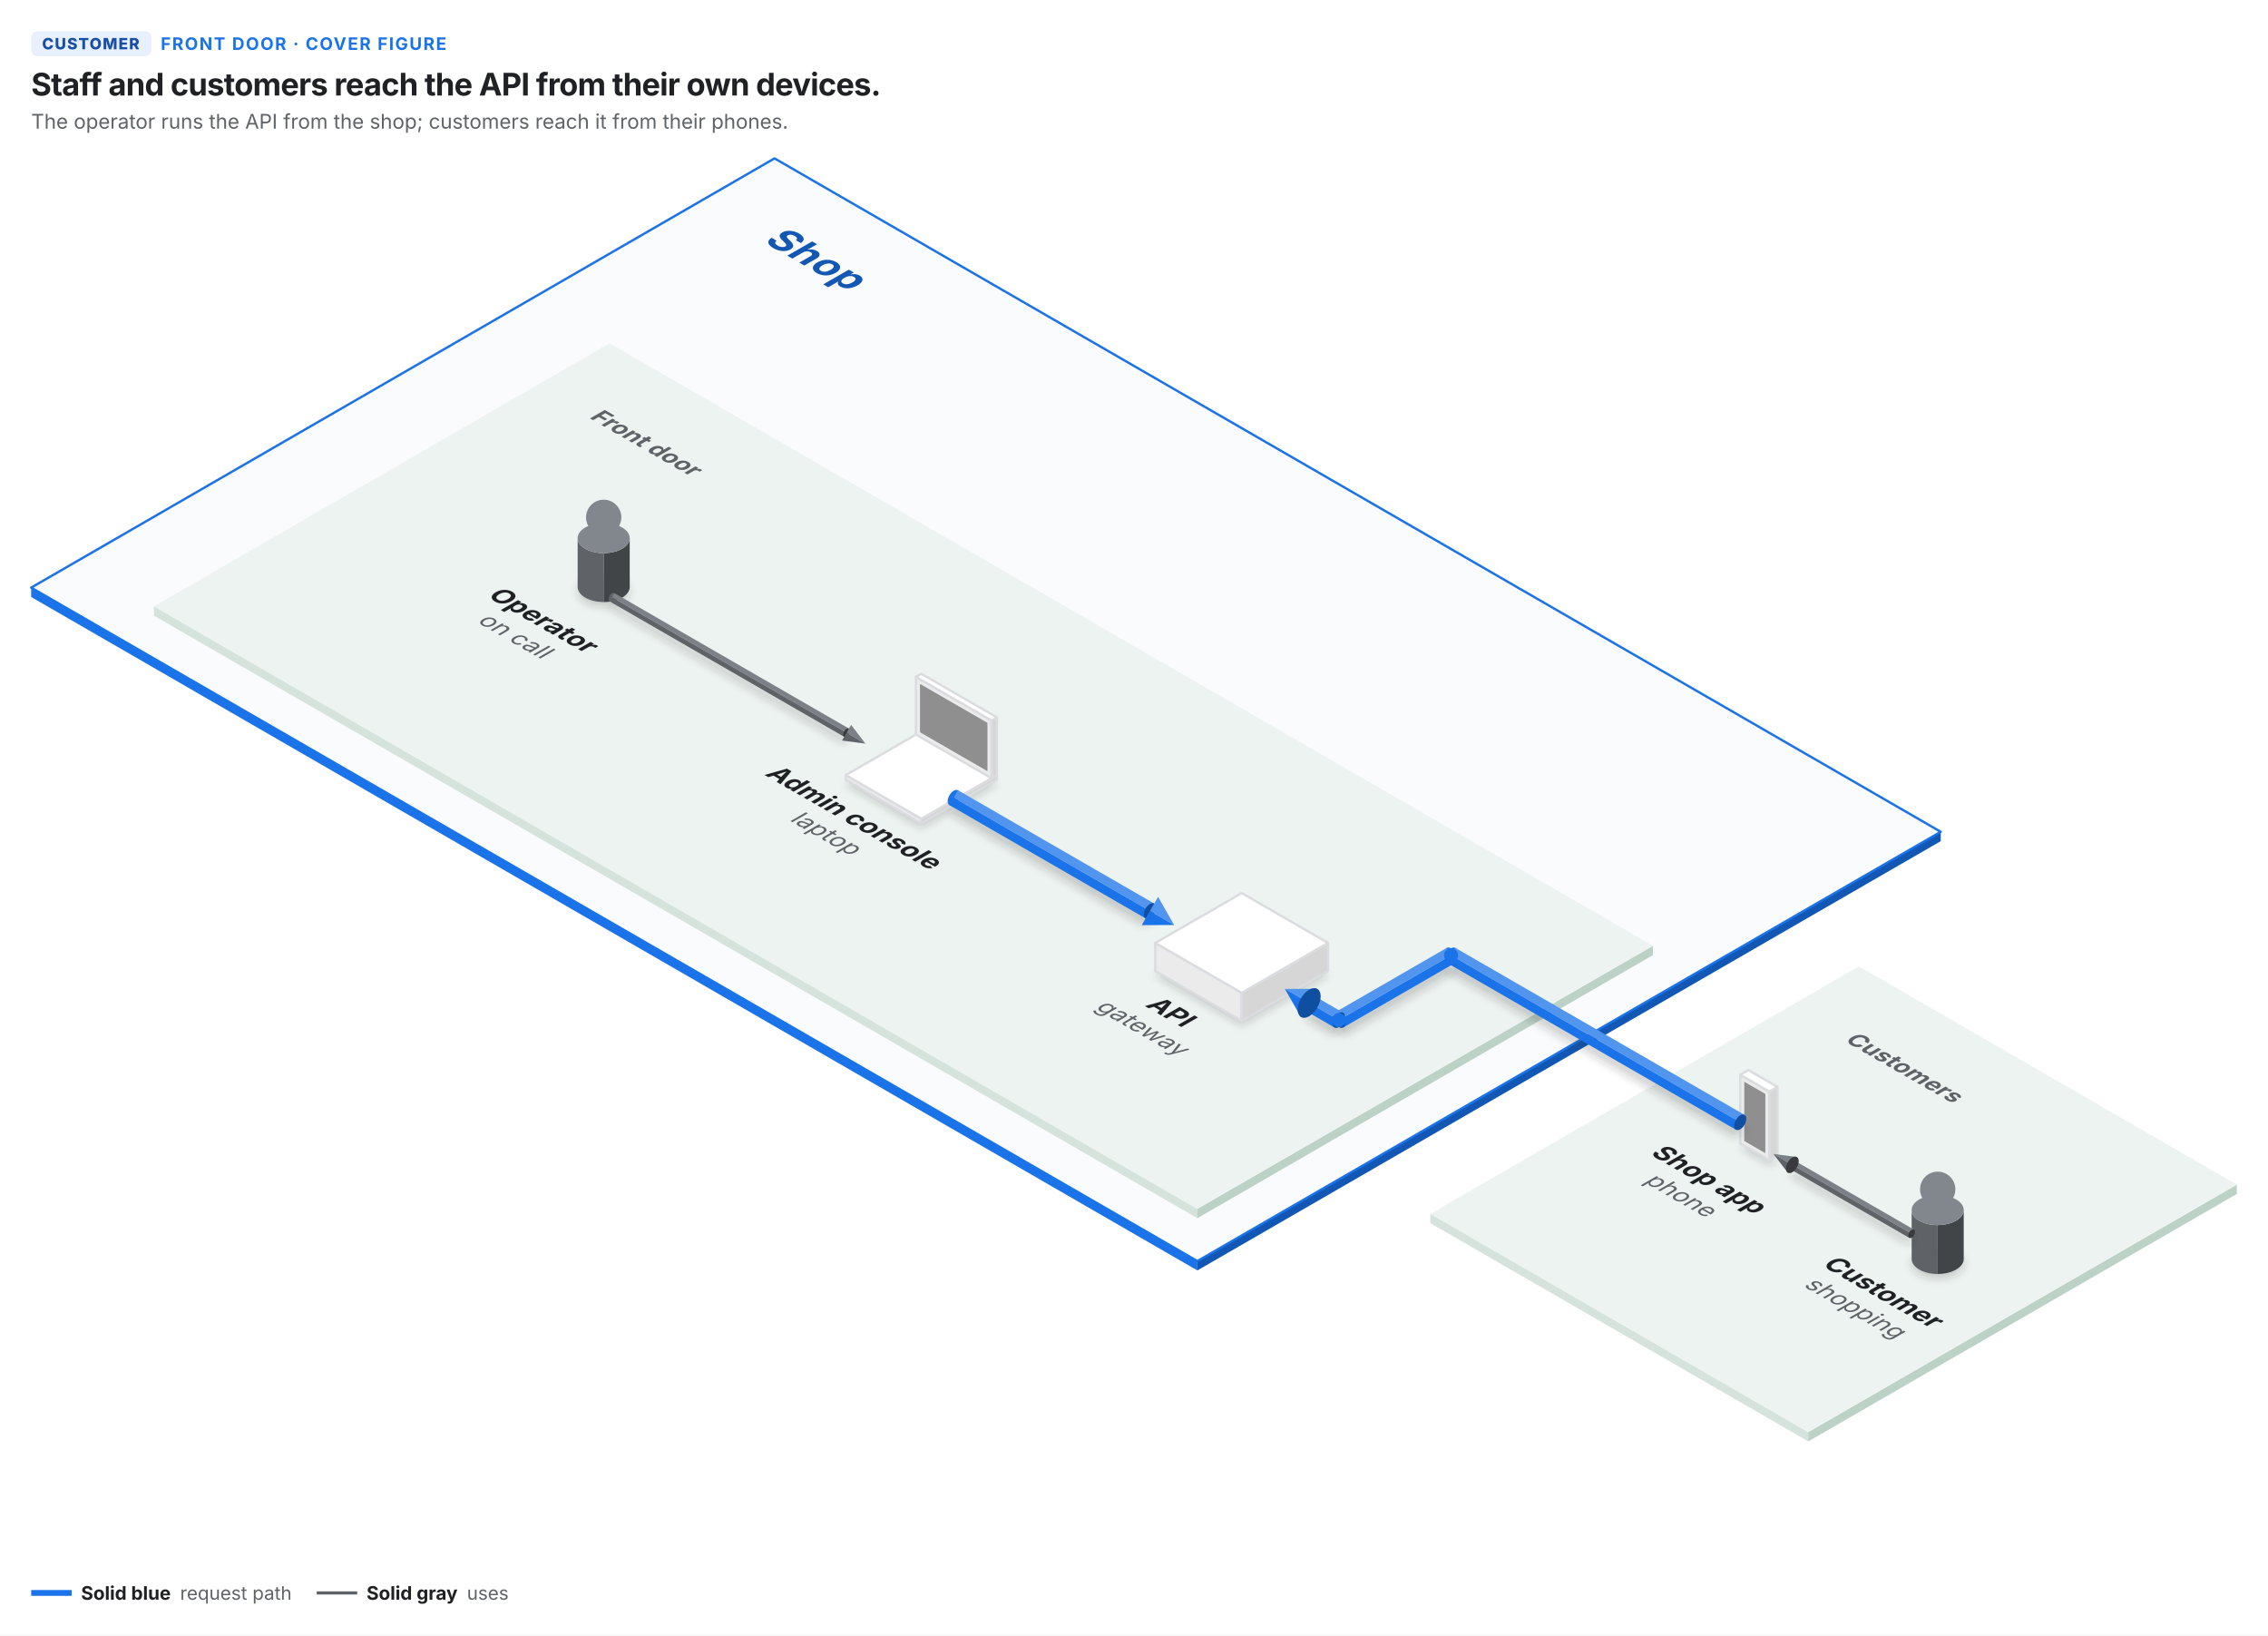
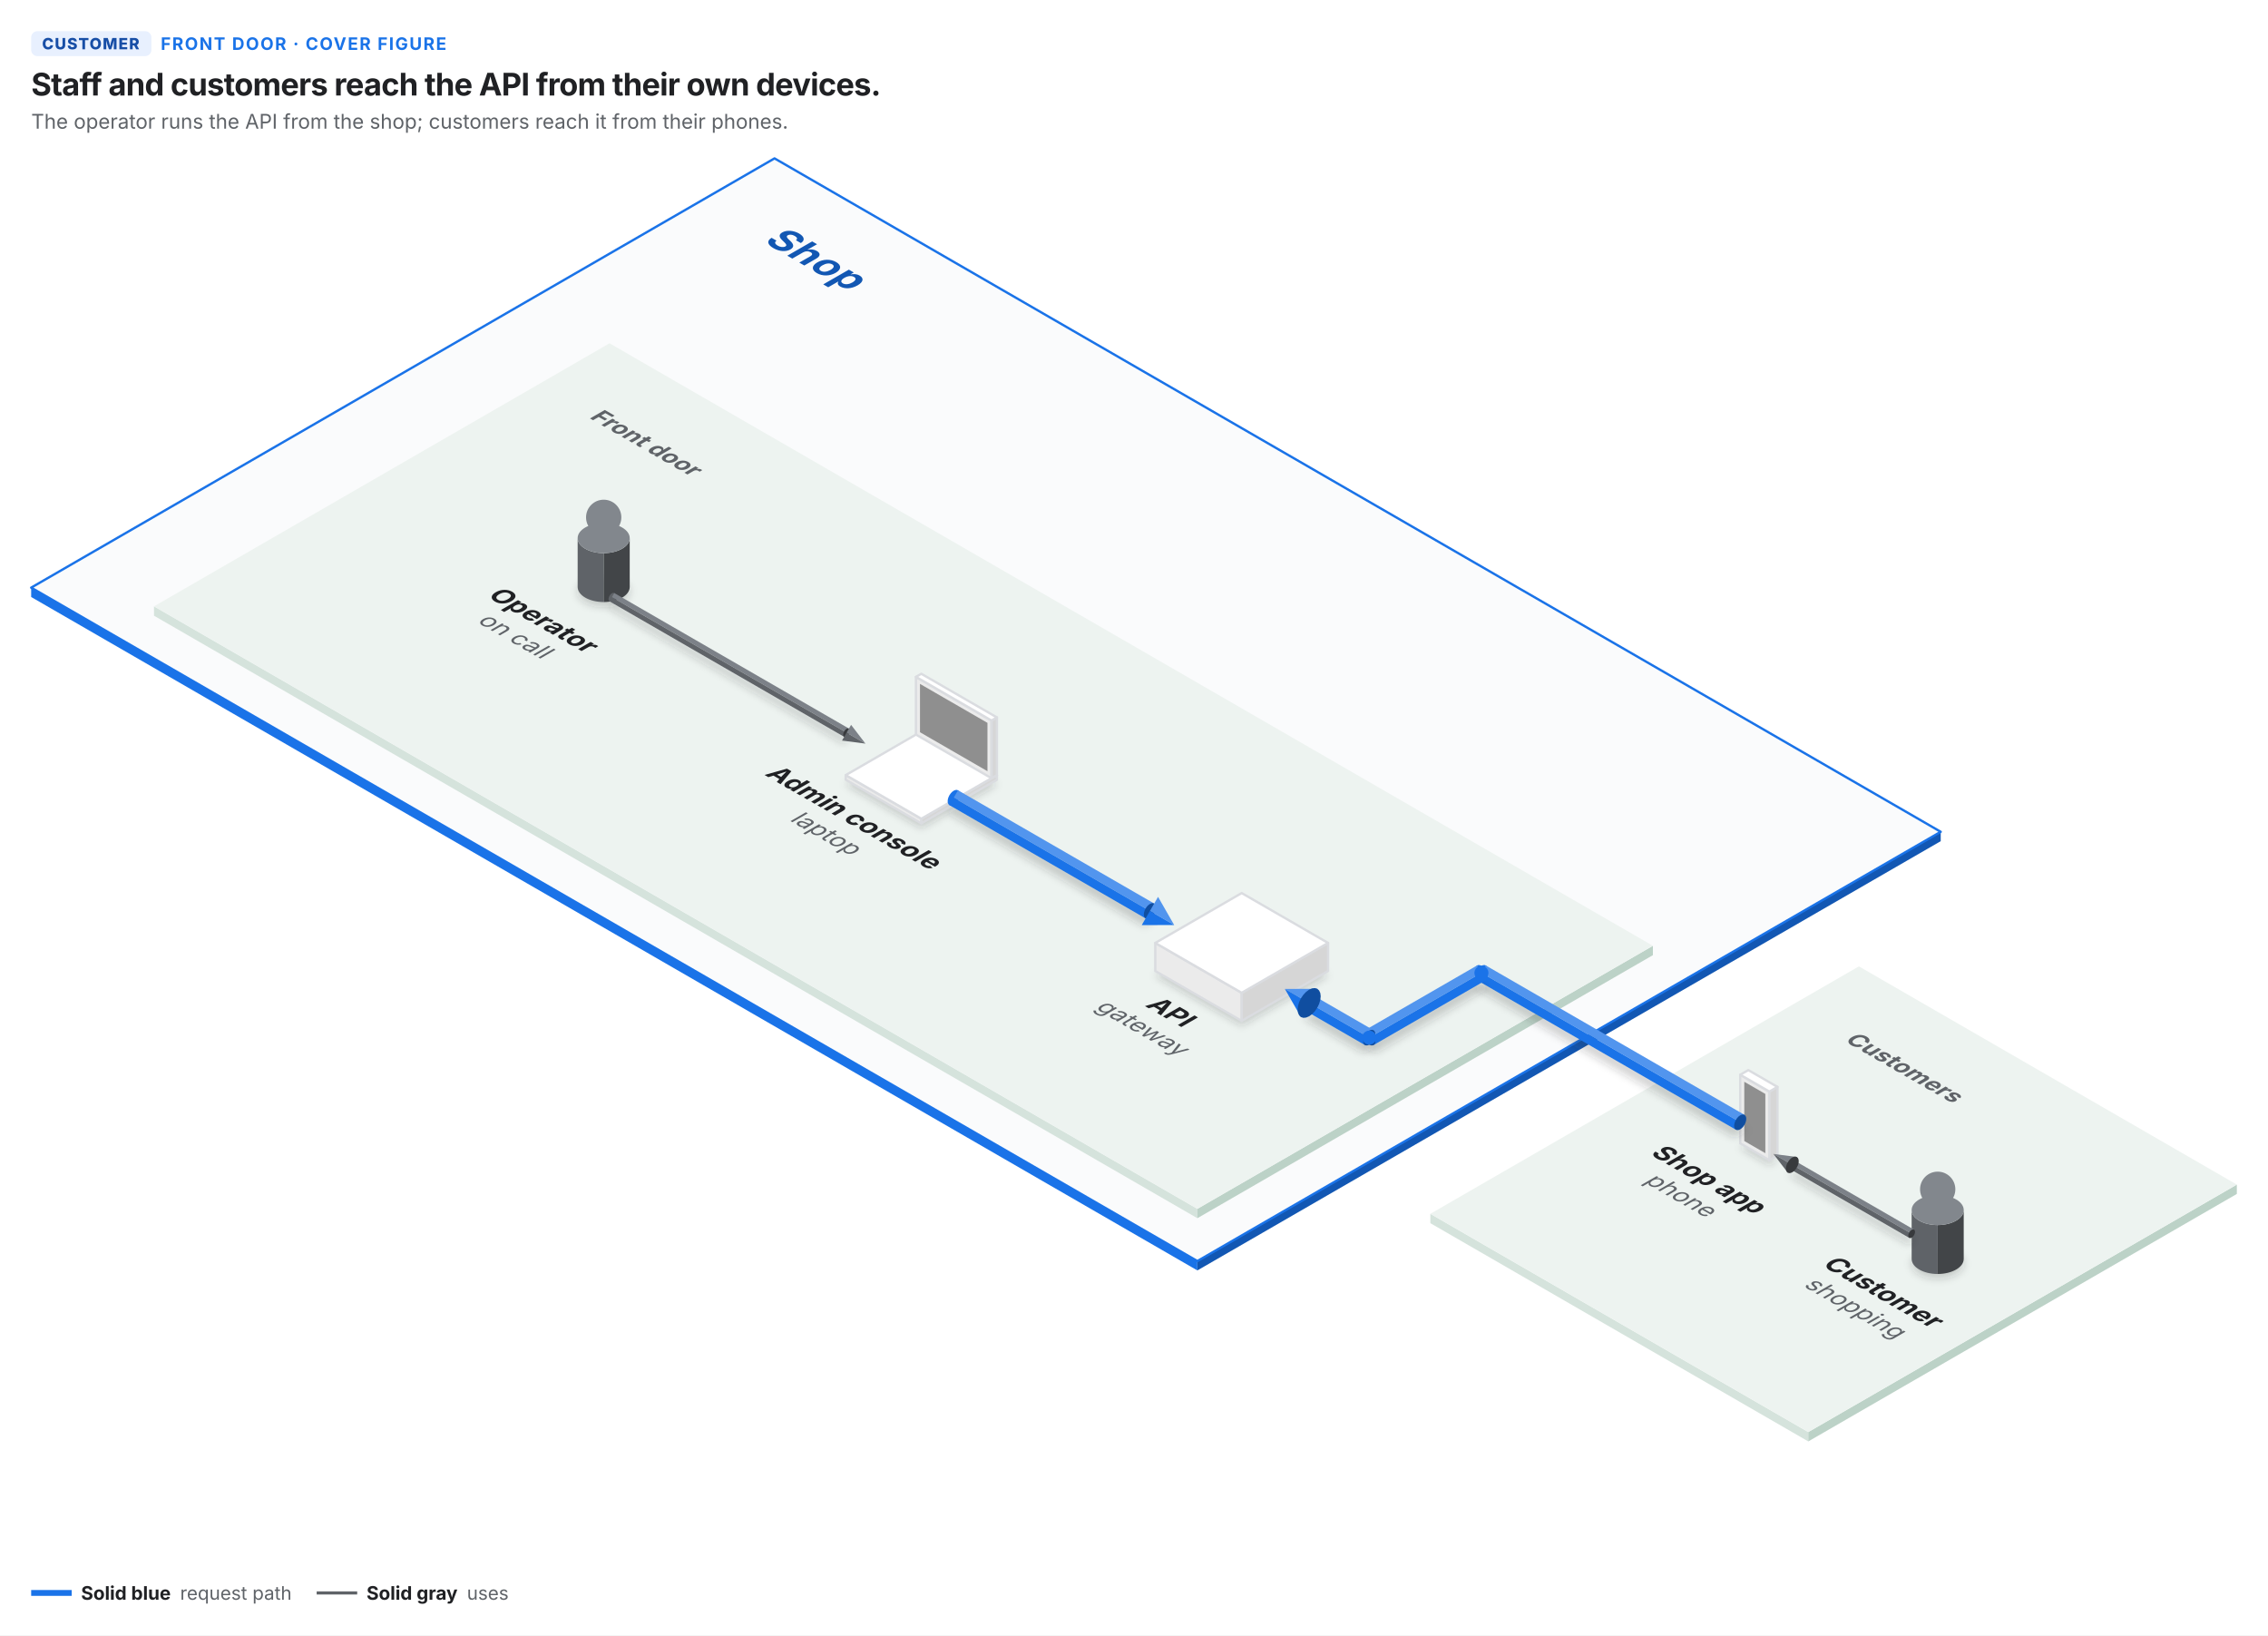
<svg xmlns="http://www.w3.org/2000/svg" width="1455.19" height="1049.06" viewBox="0 0 1455.19 1049.06">
  <rect x="0" y="0" width="1455.19" height="1049.06" fill="#FFFFFF" />
  <defs>
    <filter id="stencil-shadow" x="-50%" y="-50%" width="200%" height="200%">
      <feGaussianBlur stdDeviation="2.5" />
    </filter>
  </defs>
  <g data-id="" data-tag="Page" data-projection="iso">
    <g data-id="/kicker" data-tag="Kicker">
      <rect x="20" y="20" width="77.14" height="16" rx="4" fill="#E8F0FE" />
      <text x="27" y="31.64" xml:space="preserve" font-family="Inter" font-size="10" font-weight="800" letter-spacing="0.7" fill="#174EA6">CUSTOMER</text>
      <text x="103.14" y="32" xml:space="preserve" font-family="Inter" font-size="11" font-weight="700" letter-spacing="0.88" fill="#1A73E8">FRONT DOOR · COVER FIGURE</text>
    </g>
    <g data-id="/title" data-tag="Title">
      <text x="20" y="61.28" xml:space="preserve" font-family="Inter" font-size="20" font-weight="700" letter-spacing="-0.4" fill="#202124">Staff and customers reach the API from their own devices.</text>
    </g>
    <g data-id="/lede" data-tag="Lede">
      <text x="20" y="82.53" xml:space="preserve" font-family="Inter" font-size="13" font-weight="400" fill="#5F6368">The operator runs the API from the shop; customers reach it from their phones.</text>
    </g>
    <g data-id="/body" data-tag="Body">
      <g data-id="/body/0" data-tag="Row">
        <g data-id="/body/0/children/0" data-tag="Zone" data-kind="system">
          <polygon points="20,382.97 768.25,814.97 768.25,808.97 20,376.97" fill="#1A73E8" />
          <polygon points="1245.2,539.6 768.25,814.97 768.25,808.97 1245.2,533.6" fill="#1257B3" />
          <polygon points="496.95,101.6 1245.2,533.6 768.25,808.97 20,376.97" fill="#FAFBFC" stroke="#1A73E8" stroke-width="1.5" stroke-linejoin="round" />
          <g data-plane="6" data-axis="x" transform="matrix(0.87 0.5 -0.87 0.5 567.62 40.8)">
            <text x="69" y="159.14" xml:space="preserve" font-family="Inter" font-size="25.2" font-weight="700" letter-spacing="0.25" fill="#1257B3">Shop</text>
          </g>
          <g data-id="/body/0/children/0/children/0" data-tag="Zone" data-kind="group">
            <polygon points="98.81,394.97 768.25,781.47 768.25,775.47 98.81,388.97" fill="#D5E3DC" />
            <polygon points="1060.53,612.72 768.25,781.47 768.25,775.47 1060.53,606.72" fill="#BCD2C7" />
            <polygon points="391.09,220.22 1060.53,606.72 768.25,775.47 98.81,388.97" fill="#EDF3F0" />
            <g data-plane="12" data-axis="x" transform="matrix(0.87 0.5 -0.87 0.5 567.62 34.8)">
              <text x="124" y="342.3" xml:space="preserve" font-family="Inter" font-size="15" font-weight="700" fill="#5F6368">Front door</text>
            </g>
            <g data-id="/body/0/children/0/children/0/children/0" data-tag="Row">
              <g data-id="/body/0/children/0/children/0/children/0/children/0" data-tag="Pcard">
                <ellipse cx="387.34" cy="379.55" rx="16.71" ry="9.64" fill="#202124" fill-opacity="0.2" filter="url(#stencil-shadow)" />
                <path d="M 370.63 376.55 A 16.71 9.64 0 0 0 387.34 386.2 L 387.34 354.84 A 16.71 9.64 0 0 1 370.63 345.19 Z" fill="#5F6368" />
                <path d="M 387.34 386.2 A 16.71 9.64 0 0 0 404.04 376.55 L 404.04 345.19 A 16.71 9.64 0 0 1 387.34 354.84 Z" fill="#424548" />
                <ellipse cx="387.34" cy="345.19" rx="16.71" ry="9.64" fill="#82878D" />
                <circle cx="387.34" cy="331.87" r="11.32" fill="#82878D" />
                <g data-plane="12" data-axis="x" transform="matrix(0.87 0.5 -0.87 0.5 567.62 34.8)">
                  <text x="200.93" y="494.63" xml:space="preserve" font-family="Inter" font-size="16.9" font-weight="700" fill="#202124">Operator</text>
                  <text x="213.5" y="514.65" xml:space="preserve" font-family="Inter" font-size="15.6" font-weight="400" fill="#5F6368">on call</text>
                </g>
              </g>
              <g data-id="/body/0/children/0/children/0/children/0/children/1" data-tag="Pcard">
                <polygon points="591.14,475.22 639.64,503.22 591.14,531.22 542.65,503.22" fill="#202124" fill-opacity="0.2" filter="url(#stencil-shadow)" />
                <polygon points="542.65,500.22 591.14,528.22 591.14,525.22 542.65,497.22" fill="#EBEBEB" stroke="#DADCE0" stroke-width="1.5" stroke-linejoin="round" />
                <polygon points="639.64,500.22 591.14,528.22 591.14,525.22 639.64,497.22" fill="#D6D6D6" stroke="#DADCE0" stroke-width="1.5" stroke-linejoin="round" />
                <polygon points="591.14,469.22 639.64,497.22 591.14,525.22 542.65,497.22" fill="#FFFFFF" stroke="#DADCE0" stroke-width="1.5" stroke-linejoin="round" />
                <polygon points="587.68,471.22 636.18,499.22 636.18,462.22 587.68,434.22" fill="#EBEBEB" stroke="#DADCE0" stroke-width="1.5" stroke-linejoin="round" />
                <polygon points="639.64,497.22 636.18,499.22 636.18,462.22 639.64,460.22" fill="#D6D6D6" stroke="#DADCE0" stroke-width="1.5" stroke-linejoin="round" />
                <polygon points="591.14,432.22 639.64,460.22 636.18,462.22 587.68,434.22" fill="#FFFFFF" stroke="#DADCE0" stroke-width="1.5" stroke-linejoin="round" />
                <polygon points="590.28,438.72 633.58,463.72 633.58,494.72 590.28,469.72" fill="#8F8F8F" />
                <g data-plane="12" data-axis="x" transform="matrix(0.87 0.5 -0.87 0.5 567.62 34.8)">
                  <text x="417.64" y="506.63" xml:space="preserve" font-family="Inter" font-size="16.9" font-weight="700" fill="#202124">Admin console</text>
                  <text x="456.03" y="526.65" xml:space="preserve" font-family="Inter" font-size="15.6" font-weight="400" fill="#5F6368">laptop</text>
                </g>
              </g>
              <g data-id="/body/0/children/0/children/0/children/0/children/2" data-tag="Pcard">
                <polygon points="796.68,593.89 852.11,625.89 796.68,657.89 741.25,625.89" fill="#202124" fill-opacity="0.2" filter="url(#stencil-shadow)" />
                <polygon points="741.25,622.89 796.68,654.89 796.68,636.89 741.25,604.89" fill="#EBEBEB" stroke="#DADCE0" stroke-width="1.5" stroke-linejoin="round" />
                <polygon points="852.11,622.89 796.68,654.89 796.68,636.89 852.11,604.89" fill="#D6D6D6" stroke="#DADCE0" stroke-width="1.5" stroke-linejoin="round" />
                <polygon points="796.68,572.89 852.11,604.89 796.68,636.89 741.25,604.89" fill="#FFFFFF" stroke="#DADCE0" stroke-width="1.5" stroke-linejoin="round" />
                <g data-plane="12" data-axis="x" transform="matrix(0.87 0.5 -0.87 0.5 567.62 34.8)">
                  <text x="706.18" y="514.63" xml:space="preserve" font-family="Inter" font-size="16.9" font-weight="700" fill="#202124">API</text>
                  <text x="689.26" y="534.65" xml:space="preserve" font-family="Inter" font-size="15.6" font-weight="400" fill="#5F6368">gateway</text>
                </g>
              </g>
            </g>
          </g>
        </g>
        <g data-id="/body/0/children/1" data-tag="Col">
          <g data-id="/body/0/children/1/children/0" data-tag="Zone" data-kind="group">
            <polygon points="917.74,784.66 1160.23,924.66 1160.23,918.66 917.74,778.66" fill="#D5E3DC" />
            <polygon points="1435.19,765.91 1160.23,924.66 1160.23,918.66 1435.19,759.91" fill="#BCD2C7" />
            <polygon points="1192.7,619.91 1435.19,759.91 1160.23,918.66 917.74,778.66" fill="#EDF3F0" />
            <g data-plane="6" data-axis="x" transform="matrix(0.87 0.5 -0.87 0.5 567.62 40.8)">
              <text x="980.5" y="273.18" xml:space="preserve" font-family="Inter" font-size="15" font-weight="700" fill="#5F6368">Customers</text>
            </g>
            <g data-id="/body/0/children/1/children/0/children/0" data-tag="Row">
              <g data-id="/body/0/children/1/children/0/children/0/children/0" data-tag="Pcard">
                <polygon points="1121.75,733.45 1140.46,744.25 1135.26,747.25 1116.56,736.45" fill="#202124" fill-opacity="0.2" filter="url(#stencil-shadow)" />
                <polygon points="1116.56,733.45 1135.26,744.25 1135.26,700.25 1116.56,689.45" fill="#EBEBEB" stroke="#DADCE0" stroke-width="1.5" stroke-linejoin="round" />
                <polygon points="1140.46,741.25 1135.26,744.25 1135.26,700.25 1140.46,697.25" fill="#D6D6D6" stroke="#DADCE0" stroke-width="1.5" stroke-linejoin="round" />
                <polygon points="1121.75,686.45 1140.46,697.25 1135.26,700.25 1116.56,689.45" fill="#FFFFFF" stroke="#DADCE0" stroke-width="1.5" stroke-linejoin="round" />
                <polygon points="1119.16,693.95 1132.67,701.75 1132.67,739.75 1119.16,731.95" fill="#8F8F8F" />
                <g data-plane="6" data-axis="x" transform="matrix(0.87 0.5 -0.87 0.5 567.62 40.8)">
                  <text x="981.51" y="417.51" xml:space="preserve" font-family="Inter" font-size="16.9" font-weight="700" fill="#202124">Shop app</text>
                  <text x="997.15" y="437.53" xml:space="preserve" font-family="Inter" font-size="15.6" font-weight="400" fill="#5F6368">phone</text>
                </g>
              </g>
              <g data-id="/body/0/children/1/children/0/children/0/children/1" data-tag="Pcard">
                <ellipse cx="1243.26" cy="810.6" rx="16.71" ry="9.64" fill="#202124" fill-opacity="0.2" filter="url(#stencil-shadow)" />
                <path d="M 1226.55 807.6 A 16.71 9.64 0 0 0 1243.26 817.24 L 1243.26 785.88 A 16.71 9.64 0 0 1 1226.55 776.24 Z" fill="#5F6368" />
                <path d="M 1243.26 817.24 A 16.71 9.64 0 0 0 1259.96 807.6 L 1259.96 776.24 A 16.71 9.64 0 0 1 1243.26 785.88 Z" fill="#424548" />
                <ellipse cx="1243.26" cy="776.24" rx="16.71" ry="9.64" fill="#82878D" />
                <circle cx="1243.26" cy="762.92" r="11.32" fill="#82878D" />
                <g data-plane="6" data-axis="x" transform="matrix(0.87 0.5 -0.87 0.5 567.62 40.8)">
                  <text x="1116.25" y="425.51" xml:space="preserve" font-family="Inter" font-size="16.9" font-weight="700" fill="#202124">Customer</text>
                  <text x="1122.64" y="445.53" xml:space="preserve" font-family="Inter" font-size="15.6" font-weight="400" fill="#5F6368">shopping</text>
                </g>
              </g>
            </g>
          </g>
        </g>
      </g>
    </g>
    <g data-id="/legend" data-tag="Legend">
      <g data-id="/legend/0" data-tag="LegendEntry" data-kind="blue">
        <line x1="20" y1="1021.86" x2="46" y2="1021.86" stroke="#1A73E8" stroke-width="3.75" />
        <text x="52" y="1026.23" xml:space="preserve" font-family="Inter" font-size="12" font-weight="700" fill="#202124">Solid blue</text>
        <text x="115.56" y="1026.23" xml:space="preserve" font-family="Inter" font-size="12" font-weight="400" fill="#5F6368">request path</text>
      </g>
      <g data-id="/legend/1" data-tag="LegendEntry" data-kind="gray">
        <line x1="203.18" y1="1021.86" x2="229.18" y2="1021.86" stroke="#5F6368" stroke-width="2" />
        <text x="235.18" y="1026.23" xml:space="preserve" font-family="Inter" font-size="12" font-weight="700" fill="#202124">Solid gray</text>
        <text x="299.59" y="1026.23" xml:space="preserve" font-family="Inter" font-size="12" font-weight="400" fill="#5F6368">uses</text>
      </g>
    </g>
  </g>
  <g data-id="/links/0" data-tag="Link" data-kind="gray">
    <polygon points="394.77,387.34 545.34,474.27 541.01,476.77 390.44,389.84" fill="#202124" fill-opacity="0.2" filter="url(#stencil-shadow)" />
    <polygon points="390.44,384.34 390.51,383.65 390.73,382.93 391.07,382.21 391.52,381.55 392.04,381 392.6,380.59 393.17,380.36 393.69,380.3 394.14,380.44 394.48,380.76 394.7,381.24 394.77,381.84 394.7,382.53 394.48,383.26 394.14,383.98 393.69,384.63 393.17,385.18 392.6,385.59 392.04,385.83 391.52,385.88 391.07,385.75 390.73,385.43 390.51,384.95" fill="#5F6368" />
    <polygon points="394.14,380.44 544.7,467.37 543.17,470.02 392.6,383.09" fill="#7C8188" />
    <polygon points="392.6,383.09 543.17,470.02 541.64,472.68 391.07,385.75" fill="#5F6368" />
    <polygon points="541.01,471.27 541.08,470.58 541.3,469.86 541.64,469.14 542.09,468.48 542.61,467.93 543.17,467.52 543.73,467.29 544.25,467.23 544.7,467.37 545.05,467.69 545.26,468.17 545.34,468.77 545.26,469.46 545.05,470.19 544.7,470.91 544.25,471.56 543.73,472.11 543.17,472.52 542.61,472.76 542.09,472.81 541.64,472.67 541.3,472.36 541.08,471.88" fill="#383A3D" />
    <polygon points="555.3,477.02 546.08,464.99 543.17,470.02" fill="#7C8188" />
    <polygon points="555.3,477.02 543.17,470.02 540.26,475.06" fill="#5F6368" />
  </g>
  <g data-id="/links/1" data-tag="Link" data-kind="blue">
    <polygon points="615.83,516.97 741.69,589.64 733.89,594.14 608.03,521.47" fill="#202124" fill-opacity="0.2" filter="url(#stencil-shadow)" />
    <polygon points="608.03,513.97 608.16,512.73 608.55,511.42 609.17,510.13 609.98,508.95 610.92,507.96 611.93,507.22 612.94,506.79 613.88,506.7 614.68,506.95 615.3,507.52 615.69,508.38 615.83,509.47 615.69,510.71 615.3,512.02 614.68,513.31 613.88,514.49 612.94,515.48 611.93,516.22 610.92,516.65 609.98,516.74 609.17,516.49 608.55,515.92 608.16,515.06" fill="#1A73E8" />
    <polygon points="614.68,506.95 740.55,579.61 737.79,584.39 611.93,511.72" fill="#5295EE" />
    <polygon points="611.93,511.72 737.79,584.39 735.04,589.16 609.17,516.49" fill="#1A73E8" />
    <polygon points="733.89,586.64 734.03,585.4 734.42,584.09 735.04,582.8 735.84,581.61 736.78,580.62 737.79,579.89 738.8,579.46 739.74,579.36 740.55,579.61 741.17,580.19 741.56,581.05 741.69,582.14 741.56,583.38 741.17,584.69 740.55,585.98 739.74,587.16 738.8,588.15 737.79,588.89 736.78,589.32 735.84,589.41 735.04,589.16 734.42,588.59 734.03,587.72" fill="#104EA0" />
    <polygon points="753.38,593.39 743.03,575.32 737.79,584.39" fill="#5295EE" />
    <polygon points="753.38,593.39 737.79,584.39 732.55,593.46" fill="#1A73E8" />
  </g>
  <g data-id="/links/2" data-tag="Link" data-kind="gray">
    <polygon points="1224.39,798.2 1147.82,754 1152.15,751.5 1228.72,795.7" fill="#202124" fill-opacity="0.2" filter="url(#stencil-shadow)" />
    <polygon points="1152.15,746 1152.08,745.39 1151.86,744.92 1151.52,744.6 1151.07,744.46 1150.55,744.51 1149.99,744.75 1149.43,745.16 1148.9,745.71 1148.46,746.36 1148.11,747.08 1147.89,747.81 1147.82,748.5 1147.89,749.1 1148.11,749.58 1148.46,749.9 1148.9,750.04 1149.43,749.99 1149.99,749.75 1150.55,749.34 1151.07,748.79 1151.52,748.13 1151.86,747.42 1152.08,746.69" fill="#5F6368" />
    <polygon points="1228.08,788.8 1151.52,744.6 1149.99,747.25 1226.55,791.45" fill="#7C8188" />
    <polygon points="1226.55,791.45 1149.99,747.25 1148.46,749.9 1225.02,794.1" fill="#5F6368" />
    <polygon points="1228.72,790.2 1228.64,789.6 1228.43,789.12 1228.08,788.8 1227.63,788.66 1227.11,788.71 1226.55,788.95 1225.99,789.36 1225.47,789.91 1225.02,790.57 1224.68,791.29 1224.46,792.01 1224.39,792.7 1224.46,793.31 1224.68,793.79 1225.02,794.1 1225.47,794.24 1225.99,794.19 1226.55,793.95 1227.11,793.54 1227.63,792.99 1228.08,792.34 1228.43,791.62 1228.64,790.89" fill="#383A3D" />
    <polygon points="1137.86,740.25 1152.89,742.21 1149.99,747.25" fill="#7C8188" />
    <polygon points="1137.86,740.25 1149.99,747.25 1147.08,752.29" fill="#5F6368" />
    <polygon points="1154.1,744.87 1153.96,743.72 1153.55,742.82 1152.89,742.21 1152.04,741.95 1151.05,742.04 1149.99,742.5 1148.92,743.27 1147.93,744.32 1147.08,745.57 1146.42,746.93 1146.01,748.31 1145.87,749.62 1146.01,750.77 1146.42,751.68 1147.08,752.29 1147.93,752.55 1148.92,752.45 1149.99,752 1151.05,751.22 1152.04,750.17 1152.89,748.93 1153.55,747.57 1153.96,746.18" fill="#383A3D" />
  </g>
  <g data-id="/links/3" data-tag="Link" data-kind="blue">
-     <polygon points="1112.66,729.7 927.12,622.58 934.92,618.08 1120.45,725.2" fill="#202124" fill-opacity="0.2" filter="url(#stencil-shadow)" />
-     <polygon points="934.92,610.58 934.78,609.49 934.39,608.63 933.77,608.05 932.97,607.8 932.03,607.9 931.02,608.33 930.01,609.06 929.07,610.05 928.26,611.24 927.64,612.53 927.25,613.84 927.12,615.08 927.25,616.16 927.64,617.03 928.26,617.6 929.07,617.85 930.01,617.76 931.02,617.33 932.03,616.59 932.97,615.6 933.77,614.42 934.39,613.13 934.78,611.82" fill="#1A73E8" />
-     <polygon points="1119.31,715.17 933.77,608.05 931.02,612.83 1116.56,719.95" fill="#5295EE" />
-     <polygon points="1116.56,719.95 931.02,612.83 928.26,617.6 1113.8,724.72" fill="#1A73E8" />
+     <polygon points="1112.66,729.7 946.62,633.83 954.41,629.33 1120.45,725.2" fill="#202124" fill-opacity="0.2" filter="url(#stencil-shadow)" />
+     <polygon points="954.41,621.83 954.28,620.74 953.89,619.88 953.27,619.31 952.46,619.06 951.52,619.15 950.51,619.58 949.5,620.32 948.56,621.31 947.76,622.49 947.14,623.78 946.75,625.09 946.62,626.33 946.75,627.42 947.14,628.28 947.76,628.85 948.56,629.1 949.5,629.01 950.51,628.58 951.52,627.85 952.46,626.85 953.27,625.67 953.89,624.38 954.28,623.07" fill="#1A73E8" />
+     <polygon points="1119.31,715.17 953.27,619.31 950.51,624.08 1116.56,719.95" fill="#5295EE" />
+     <polygon points="1116.56,719.95 950.51,624.08 947.76,628.85 1113.8,724.72" fill="#1A73E8" />
    <polygon points="1120.45,717.7 1120.32,716.61 1119.93,715.75 1119.31,715.17 1118.51,714.93 1117.57,715.02 1116.56,715.45 1115.55,716.18 1114.61,717.18 1113.8,718.36 1113.18,719.65 1112.79,720.96 1112.66,722.2 1112.79,723.29 1113.18,724.15 1113.8,724.72 1114.61,724.97 1115.55,724.88 1116.56,724.45 1117.57,723.71 1118.51,722.72 1119.31,721.54 1119.93,720.25 1120.32,718.94" fill="#104EA0" />
-     <polygon points="934.92,622.58 862.93,664.14 855.14,659.64 927.12,618.08" fill="#202124" fill-opacity="0.2" filter="url(#stencil-shadow)" />
-     <polygon points="927.12,610.58 927.25,609.49 927.64,608.63 928.26,608.05 929.07,607.8 930.01,607.9 931.02,608.33 932.03,609.06 932.97,610.05 933.77,611.24 934.39,612.53 934.78,613.84 934.92,615.08 934.78,616.16 934.39,617.03 933.77,617.6 932.97,617.85 932.03,617.76 931.02,617.33 930.01,616.59 929.07,615.6 928.26,614.42 927.64,613.13 927.25,611.82" fill="#1A73E8" />
-     <polygon points="928.26,608.05 856.28,649.61 859.03,654.39 931.02,612.83" fill="#5295EE" />
-     <polygon points="931.02,612.83 859.03,654.39 861.79,659.16 933.77,617.6" fill="#1A73E8" />
-     <polygon points="855.14,652.14 855.27,651.05 855.66,650.19 856.28,649.61 857.09,649.36 858.03,649.46 859.03,649.89 860.04,650.62 860.98,651.61 861.79,652.8 862.41,654.09 862.8,655.4 862.93,656.64 862.8,657.72 862.41,658.59 861.79,659.16 860.98,659.41 860.04,659.32 859.03,658.89 858.03,658.15 857.09,657.16 856.28,655.98 855.66,654.69 855.27,653.38" fill="#104EA0" />
-     <polygon points="855.14,664.14 836.08,653.14 843.88,648.64 862.93,659.64" fill="#202124" fill-opacity="0.2" filter="url(#stencil-shadow)" />
+     <polygon points="954.41,633.83 882.43,675.39 874.63,670.89 946.62,629.33" fill="#202124" fill-opacity="0.2" filter="url(#stencil-shadow)" />
+     <polygon points="946.62,621.83 946.75,620.74 947.14,619.88 947.76,619.31 948.56,619.06 949.5,619.15 950.51,619.58 951.52,620.32 952.46,621.31 953.27,622.49 953.89,623.78 954.28,625.09 954.41,626.33 954.28,627.42 953.89,628.28 953.27,628.85 952.46,629.1 951.52,629.01 950.51,628.58 949.5,627.85 948.56,626.85 947.76,625.67 947.14,624.38 946.75,623.07" fill="#1A73E8" />
+     <polygon points="947.76,619.31 875.77,660.87 878.53,665.64 950.51,624.08" fill="#5295EE" />
+     <polygon points="950.51,624.08 878.53,665.64 881.28,670.41 953.27,628.85" fill="#1A73E8" />
+     <polygon points="874.63,663.39 874.76,662.3 875.15,661.44 875.77,660.87 876.58,660.62 877.52,660.71 878.53,661.14 879.54,661.88 880.48,662.87 881.28,664.05 881.9,665.34 882.29,666.65 882.43,667.89 882.29,668.98 881.9,669.84 881.28,670.41 880.48,670.66 879.54,670.57 878.53,670.14 877.52,669.41 876.58,668.41 875.77,667.23 875.15,665.94 874.76,664.63" fill="#104EA0" />
+     <polygon points="874.63,675.39 836.08,653.14 843.88,648.64 882.43,670.89" fill="#202124" fill-opacity="0.2" filter="url(#stencil-shadow)" />
    <polygon points="843.88,641.14 843.75,640.05 843.36,639.19 842.74,638.61 841.93,638.36 840.99,638.46 839.98,638.89 838.97,639.62 838.03,640.61 837.23,641.8 836.61,643.09 836.22,644.4 836.08,645.64 836.22,646.72 836.61,647.59 837.23,648.16 838.03,648.41 838.97,648.32 839.98,647.89 840.99,647.15 841.93,646.16 842.74,644.98 843.36,643.69 843.75,642.38" fill="#1A73E8" />
-     <polygon points="861.79,649.61 842.74,638.61 839.98,643.39 859.03,654.39" fill="#5295EE" />
-     <polygon points="859.03,654.39 839.98,643.39 837.23,648.16 856.28,659.16" fill="#1A73E8" />
-     <polygon points="862.93,652.14 862.8,651.05 862.41,650.19 861.79,649.61 860.98,649.36 860.04,649.46 859.03,649.89 858.03,650.62 857.09,651.61 856.28,652.8 855.66,654.09 855.27,655.4 855.14,656.64 855.27,657.72 855.66,658.59 856.28,659.16 857.09,659.41 858.03,659.32 859.03,658.89 860.04,658.15 860.98,657.16 861.79,655.98 862.41,654.69 862.8,653.38" fill="#104EA0" />
-     <circle cx="931.02" cy="612.83" r="4.5" fill="#1A73E8" />
-     <circle cx="859.03" cy="654.39" r="4.5" fill="#1A73E8" />
+     <polygon points="881.28,660.87 842.74,638.61 839.98,643.39 878.53,665.64" fill="#5295EE" />
+     <polygon points="878.53,665.64 839.98,643.39 837.23,648.16 875.77,670.41" fill="#1A73E8" />
+     <polygon points="882.43,663.39 882.29,662.3 881.9,661.44 881.28,660.87 880.48,660.62 879.54,660.71 878.53,661.14 877.52,661.88 876.58,662.87 875.77,664.05 875.15,665.34 874.76,666.65 874.63,667.89 874.76,668.98 875.15,669.84 875.77,670.41 876.58,670.66 877.52,670.57 878.53,670.14 879.54,669.41 880.48,668.41 881.28,667.23 881.9,665.94 882.29,664.63" fill="#104EA0" />
+     <circle cx="950.51" cy="624.08" r="4.5" fill="#1A73E8" />
+     <circle cx="878.53" cy="665.64" r="4.5" fill="#1A73E8" />
    <polygon points="824.39,634.39 845.22,634.32 839.98,643.39" fill="#5295EE" />
    <polygon points="824.39,634.39 839.98,643.39 834.75,652.46" fill="#1A73E8" />
    <polygon points="847.39,639.11 847.13,637.04 846.39,635.41 845.22,634.32 843.68,633.84 841.9,634.02 839.98,634.84 838.07,636.23 836.28,638.12 834.75,640.36 833.57,642.81 832.83,645.3 832.58,647.66 832.83,649.73 833.57,651.36 834.75,652.46 836.28,652.93 838.07,652.75 839.98,651.94 841.9,650.54 843.68,648.65 845.22,646.41 846.39,643.96 847.13,641.47" fill="#104EA0" />
  </g>
</svg>
